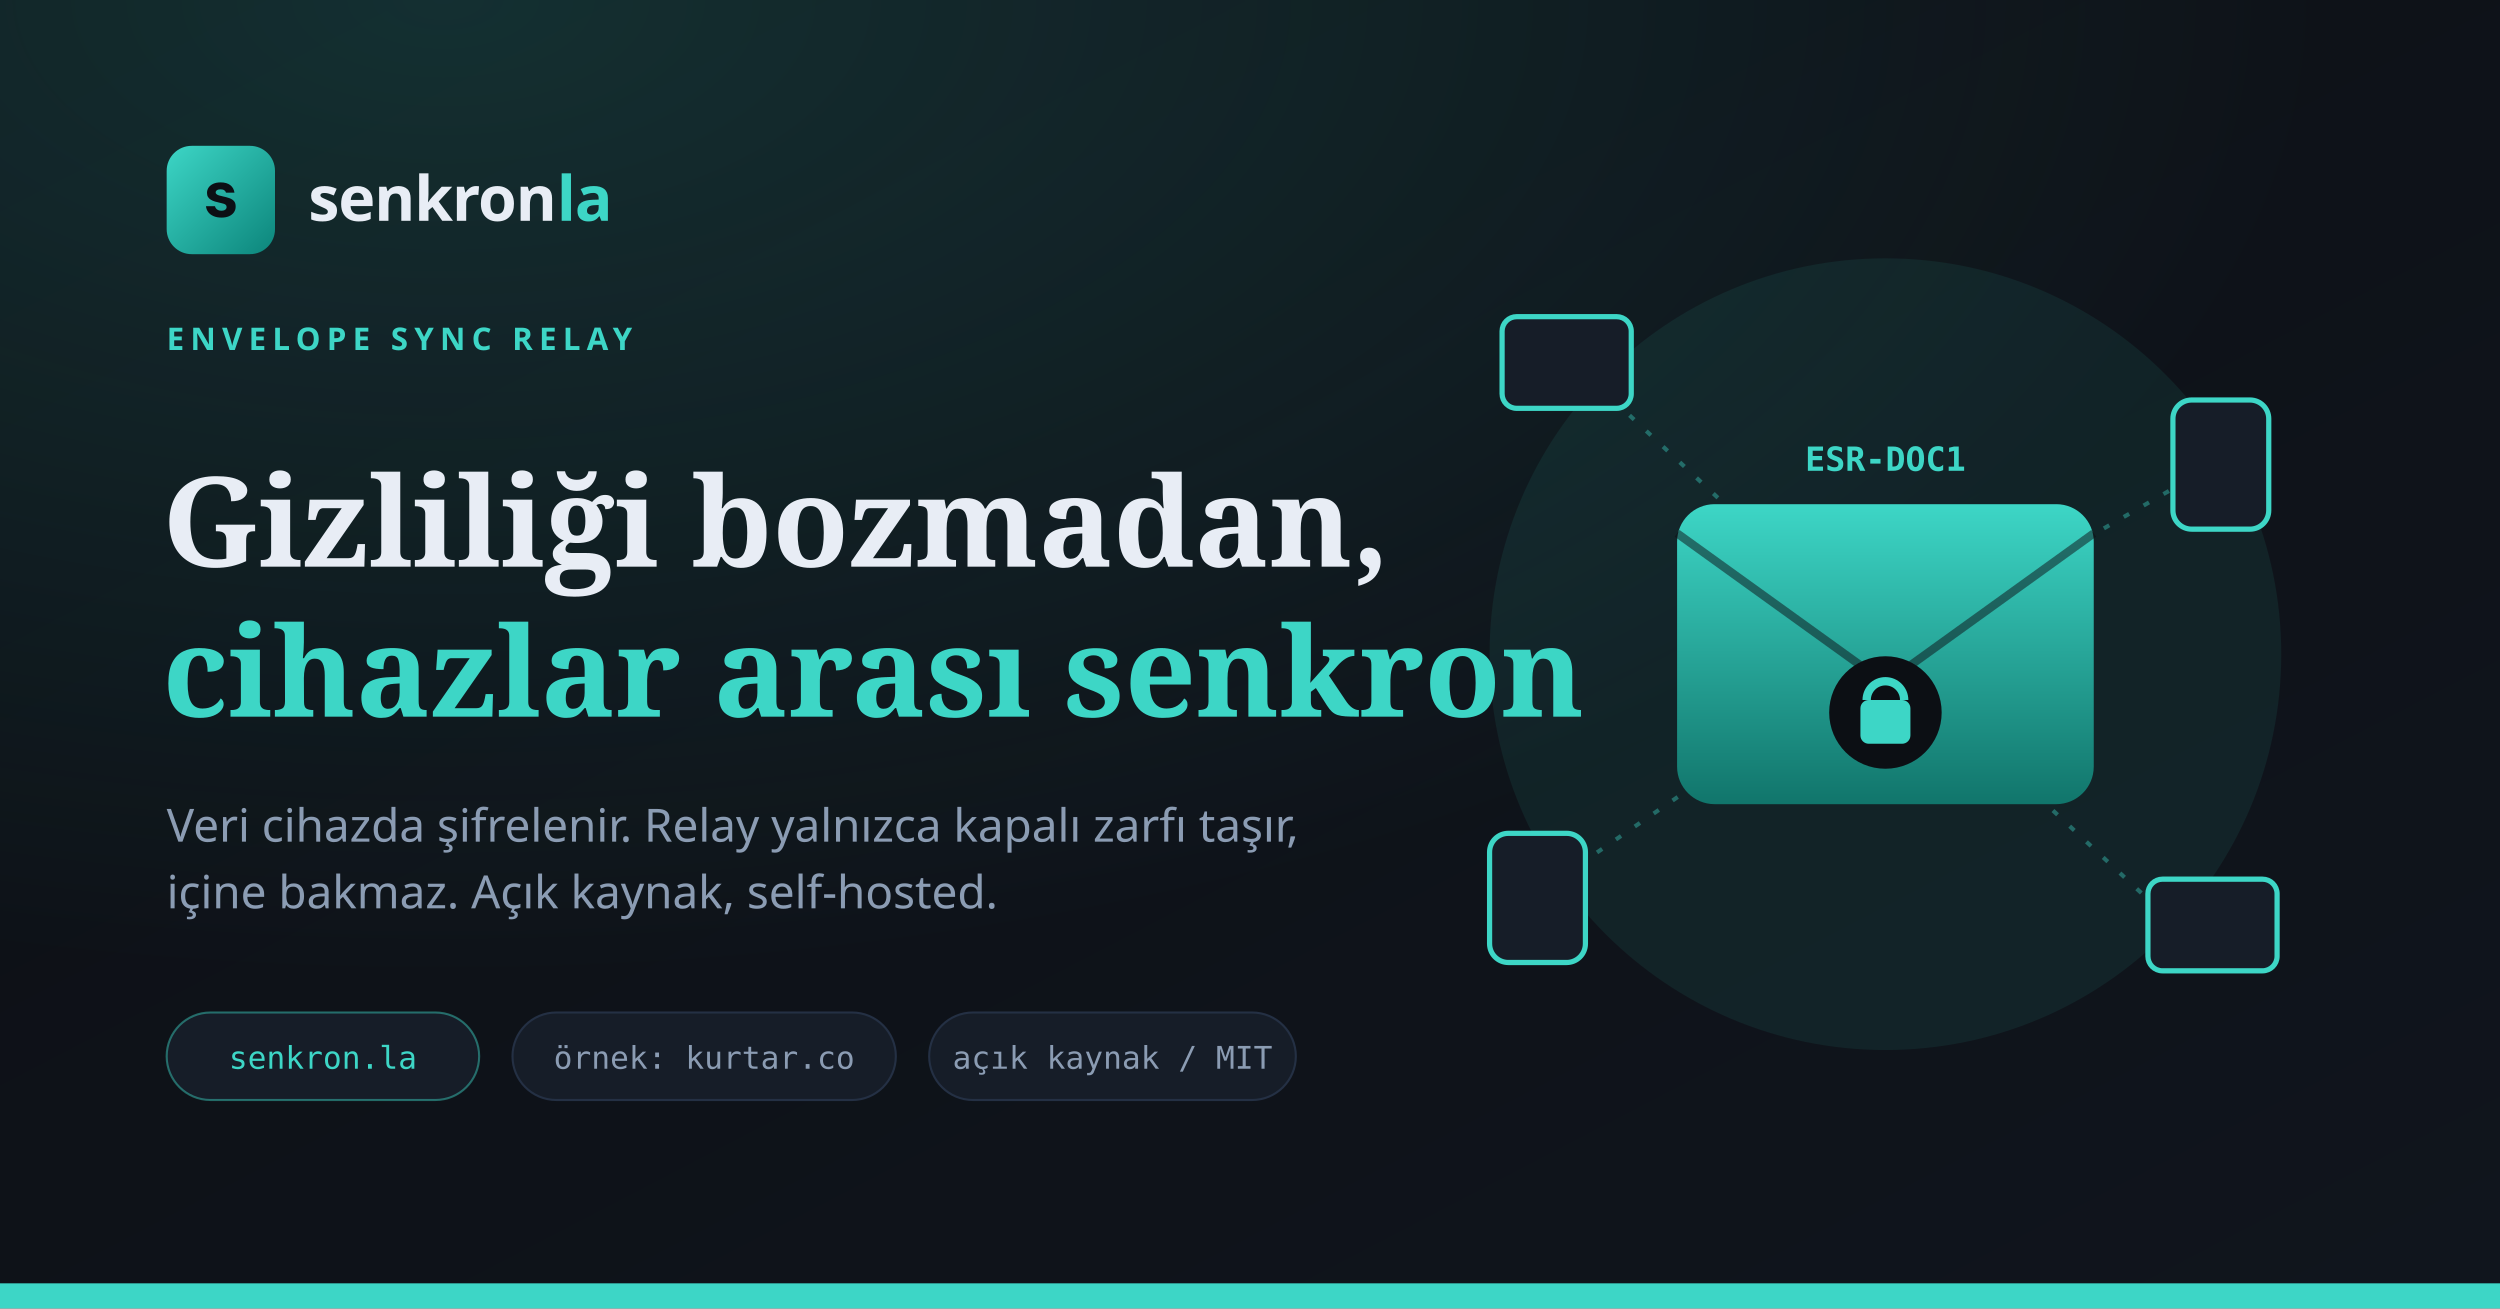
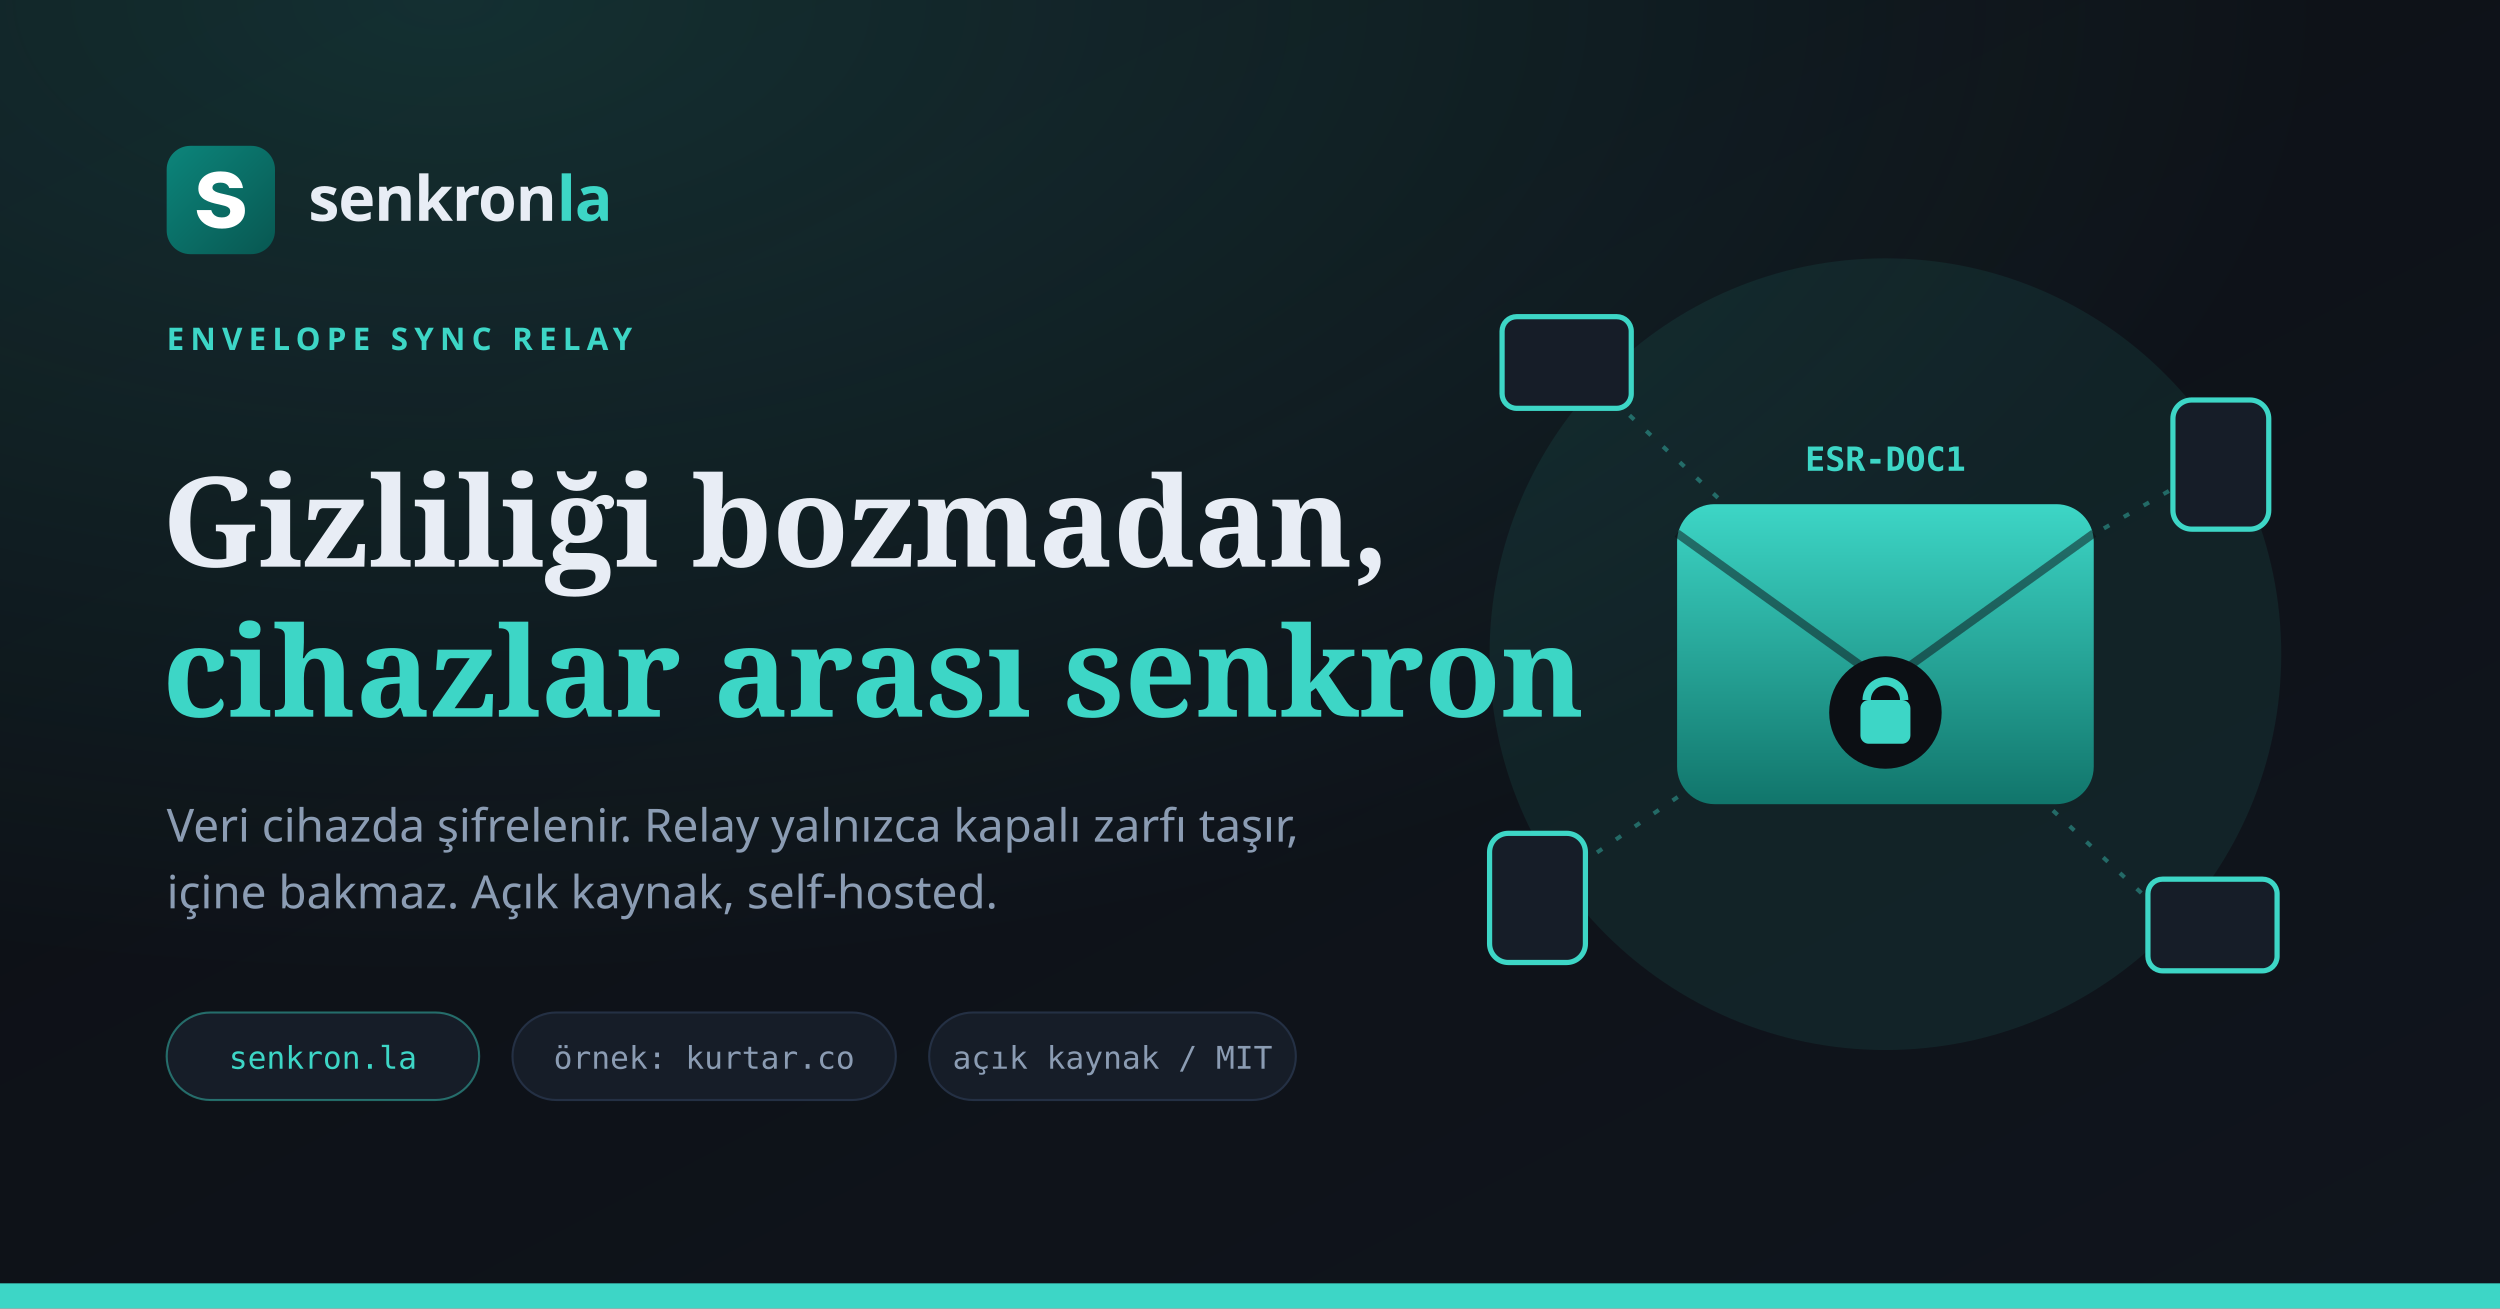
<svg xmlns="http://www.w3.org/2000/svg" viewBox="0 0 1200 628" font-family="'DM Sans', system-ui, sans-serif">
  <defs>
    <linearGradient id="x-bg" x1="0" y1="0" x2="1" y2="1">
      <stop offset="0" stop-color="#0c0f14" />
      <stop offset="1" stop-color="#10151d" />
    </linearGradient>
    <radialGradient id="x-glow" cx="0.18" cy="0" r="0.75">
      <stop offset="0" stop-color="#3dd6c6" stop-opacity="0.16" />
      <stop offset="1" stop-color="#3dd6c6" stop-opacity="0" />
    </radialGradient>
-     <linearGradient id="x-sq" x1="0" y1="0" x2="1" y2="1">
-       <stop offset="0" stop-color="#3dd6c6" />
-       <stop offset="1" stop-color="#0c857b" />
-     </linearGradient>
    <linearGradient id="x-env" x1="0" y1="0" x2="0" y2="1">
      <stop offset="0" stop-color="#3dd6c6" />
      <stop offset="1" stop-color="#11756b" />
    </linearGradient>
  </defs>
  <rect x="0" y="0" width="1200" height="628" fill="url(#x-bg)" />
  <rect x="0" y="0" width="1200" height="628" fill="url(#x-glow)" />
  <rect x="0" y="616" width="1200" height="12" fill="#3dd6c6" />
  <g transform="translate(80,70)">
-     <rect width="52" height="52" rx="12" fill="url(#x-sq)" />
-     <g transform="translate(10,10)">
-       <path d="M16.34 24.45Q14.13 24.45 12.50 23.74Q10.86 23.04 9.94 21.79Q9.01 20.54 8.88 18.98L13.17 18.98Q13.33 19.58 13.71 20.08Q14.10 20.58 14.74 20.86Q15.38 21.15 16.27 21.15Q17.14 21.15 17.68 20.91Q18.22 20.67 18.50 20.26Q18.77 19.84 18.77 19.39Q18.77 18.72 18.38 18.35Q18 17.98 17.26 17.76Q16.53 17.54 15.47 17.31Q14.32 17.09 13.22 16.75Q12.11 16.42 11.25 15.90Q10.38 15.39 9.87 14.59Q9.36 13.79 9.36 12.61Q9.36 11.17 10.13 10.03Q10.90 8.90 12.37 8.22Q13.84 7.55 15.92 7.55Q18.83 7.55 20.53 8.86Q22.22 10.18 22.54 12.48L18.48 12.48Q18.29 11.74 17.63 11.31Q16.98 10.88 15.89 10.88Q14.74 10.88 14.13 11.30Q13.52 11.71 13.52 12.38Q13.52 12.83 13.92 13.18Q14.32 13.54 15.06 13.78Q15.79 14.02 16.85 14.24Q18.70 14.62 20.11 15.12Q21.52 15.62 22.32 16.53Q23.12 17.44 23.12 19.17Q23.12 20.70 22.29 21.90Q21.46 23.10 19.94 23.78Q18.42 24.45 16.34 24.45" fill="#0c0f14" />
-     </g>
+     <svg x="0" y="0" width="52" height="52" viewBox="0 0 32 32" aria-hidden="true">
+       <defs>
+         <linearGradient id="brand-accent" x1="0" y1="0" x2="1" y2="1" gradientUnits="objectBoundingBox">
+           <stop offset="0%" stop-color="#0c857b" />
+           <stop offset="100%" stop-color="#085751" />
+         </linearGradient>
+       </defs>
+       <rect width="32" height="32" rx="7" fill="url(#brand-accent)" />
+       <path d="M16.34 24.45Q14.13 24.45 12.50 23.74Q10.86 23.04 9.94 21.79Q9.01 20.54 8.88 18.98L13.17 18.98Q13.33 19.58 13.71 20.08Q14.10 20.58 14.74 20.86Q15.38 21.15 16.27 21.15Q17.14 21.15 17.68 20.91Q18.22 20.67 18.50 20.26Q18.77 19.84 18.77 19.39Q18.77 18.72 18.38 18.35Q18 17.98 17.26 17.76Q16.53 17.54 15.47 17.31Q14.32 17.09 13.22 16.75Q12.11 16.42 11.25 15.90Q10.38 15.39 9.87 14.59Q9.36 13.79 9.36 12.61Q9.36 11.17 10.13 10.03Q10.90 8.90 12.37 8.22Q13.84 7.55 15.92 7.55Q18.83 7.55 20.53 8.86Q22.22 10.18 22.54 12.48L18.48 12.48Q18.29 11.74 17.63 11.31Q16.98 10.88 15.89 10.88Q14.74 10.88 14.13 11.30Q13.52 11.71 13.52 12.38Q13.52 12.83 13.92 13.18Q14.32 13.54 15.06 13.78Q15.79 14.02 16.85 14.24Q18.70 14.62 20.11 15.12Q21.52 15.62 22.32 16.53Q23.12 17.44 23.12 19.17Q23.12 20.70 22.29 21.90Q21.46 23.10 19.94 23.78Q18.42 24.45 16.34 24.45" fill="#ffffff" />
+     </svg>
    <text x="68" y="36" font-size="30" font-weight="700" letter-spacing="-0.5" fill="#e8edf5">senkron<tspan fill="#3dd6c6">la</tspan>
    </text>
  </g>
  <text x="80" y="168" font-size="15" font-weight="600" letter-spacing="3" fill="#3dd6c6">ENVELOPE SYNC RELAY</text>
  <text x="78" y="272" font-size="60" font-weight="700" fill="#e8edf5" font-family="'Source Serif 4', Georgia, serif">Gizliliği bozmadan,</text>
  <text x="78" y="344" font-size="60" font-weight="700" fill="#3dd6c6" font-family="'Source Serif 4', Georgia, serif">cihazlar arası senkron</text>
  <text x="80" y="404" font-size="22" fill="#8b9cb3">Veri cihazda şifrelenir. Relay yalnızca kapalı zarfı taşır,</text>
  <text x="80" y="436" font-size="22" fill="#8b9cb3">içine bakmaz. Açık kaynak, self-hosted.</text>
  <g transform="translate(80,486)" font-family="'IBM Plex Mono', ui-monospace, monospace">
    <rect x="0" y="0" width="150" height="42" rx="21" fill="#161d28" stroke="#3dd6c6" stroke-opacity="0.45" />
    <text x="75" y="27" text-anchor="middle" font-size="15" font-weight="500" fill="#3dd6c6">senkron.la</text>
    <rect x="166" y="0" width="184" height="42" rx="21" fill="#161d28" stroke="#243044" />
    <text x="258" y="27" text-anchor="middle" font-size="15" font-weight="500" fill="#8b9cb3">örnek: kurtar.co</text>
    <rect x="366" y="0" width="176" height="42" rx="21" fill="#161d28" stroke="#243044" />
    <text x="454" y="27" text-anchor="middle" font-size="15" font-weight="500" fill="#8b9cb3">açık kaynak / MIT</text>
  </g>
  <g transform="translate(905,314)">
    <circle cx="0" cy="0" r="190" fill="#3dd6c6" fill-opacity="0.08" />
    <line x1="0" y1="0" x2="-150" y2="-140" stroke="#3dd6c6" stroke-opacity="0.4" stroke-width="2" stroke-dasharray="3 8" />
    <line x1="0" y1="0" x2="165" y2="-95" stroke="#3dd6c6" stroke-opacity="0.4" stroke-width="2" stroke-dasharray="3 8" />
    <line x1="0" y1="0" x2="150" y2="140" stroke="#3dd6c6" stroke-opacity="0.4" stroke-width="2" stroke-dasharray="3 8" />
    <line x1="0" y1="0" x2="-160" y2="110" stroke="#3dd6c6" stroke-opacity="0.4" stroke-width="2" stroke-dasharray="3 8" />
    <g fill="#161d28" stroke="#3dd6c6" stroke-width="2.5">
      <rect x="-184" y="-162" width="62" height="44" rx="7" />
      <rect x="138" y="-122" width="46" height="62" rx="9" />
      <rect x="126" y="108" width="62" height="44" rx="7" />
      <rect x="-190" y="86" width="46" height="62" rx="9" />
    </g>
    <g transform="translate(-100,-72)">
      <rect x="0" y="0" width="200" height="144" rx="18" fill="url(#x-env)" />
      <path d="M0 14 L100 86 L200 14" fill="none" stroke="#0c0f14" stroke-opacity="0.5" stroke-width="4" />
      <circle cx="100" cy="100" r="27" fill="#0c0f14" />
      <rect x="88" y="94" width="24" height="21" rx="4" fill="#3dd6c6" />
      <path d="M91 94 a9 9 0 0 1 18 0" fill="none" stroke="#3dd6c6" stroke-width="4" />
      <text x="100" y="-16" text-anchor="middle" font-size="16" font-weight="700" fill="#3dd6c6" font-family="'IBM Plex Mono', monospace">ESR-DOC1</text>
    </g>
  </g>
</svg>
